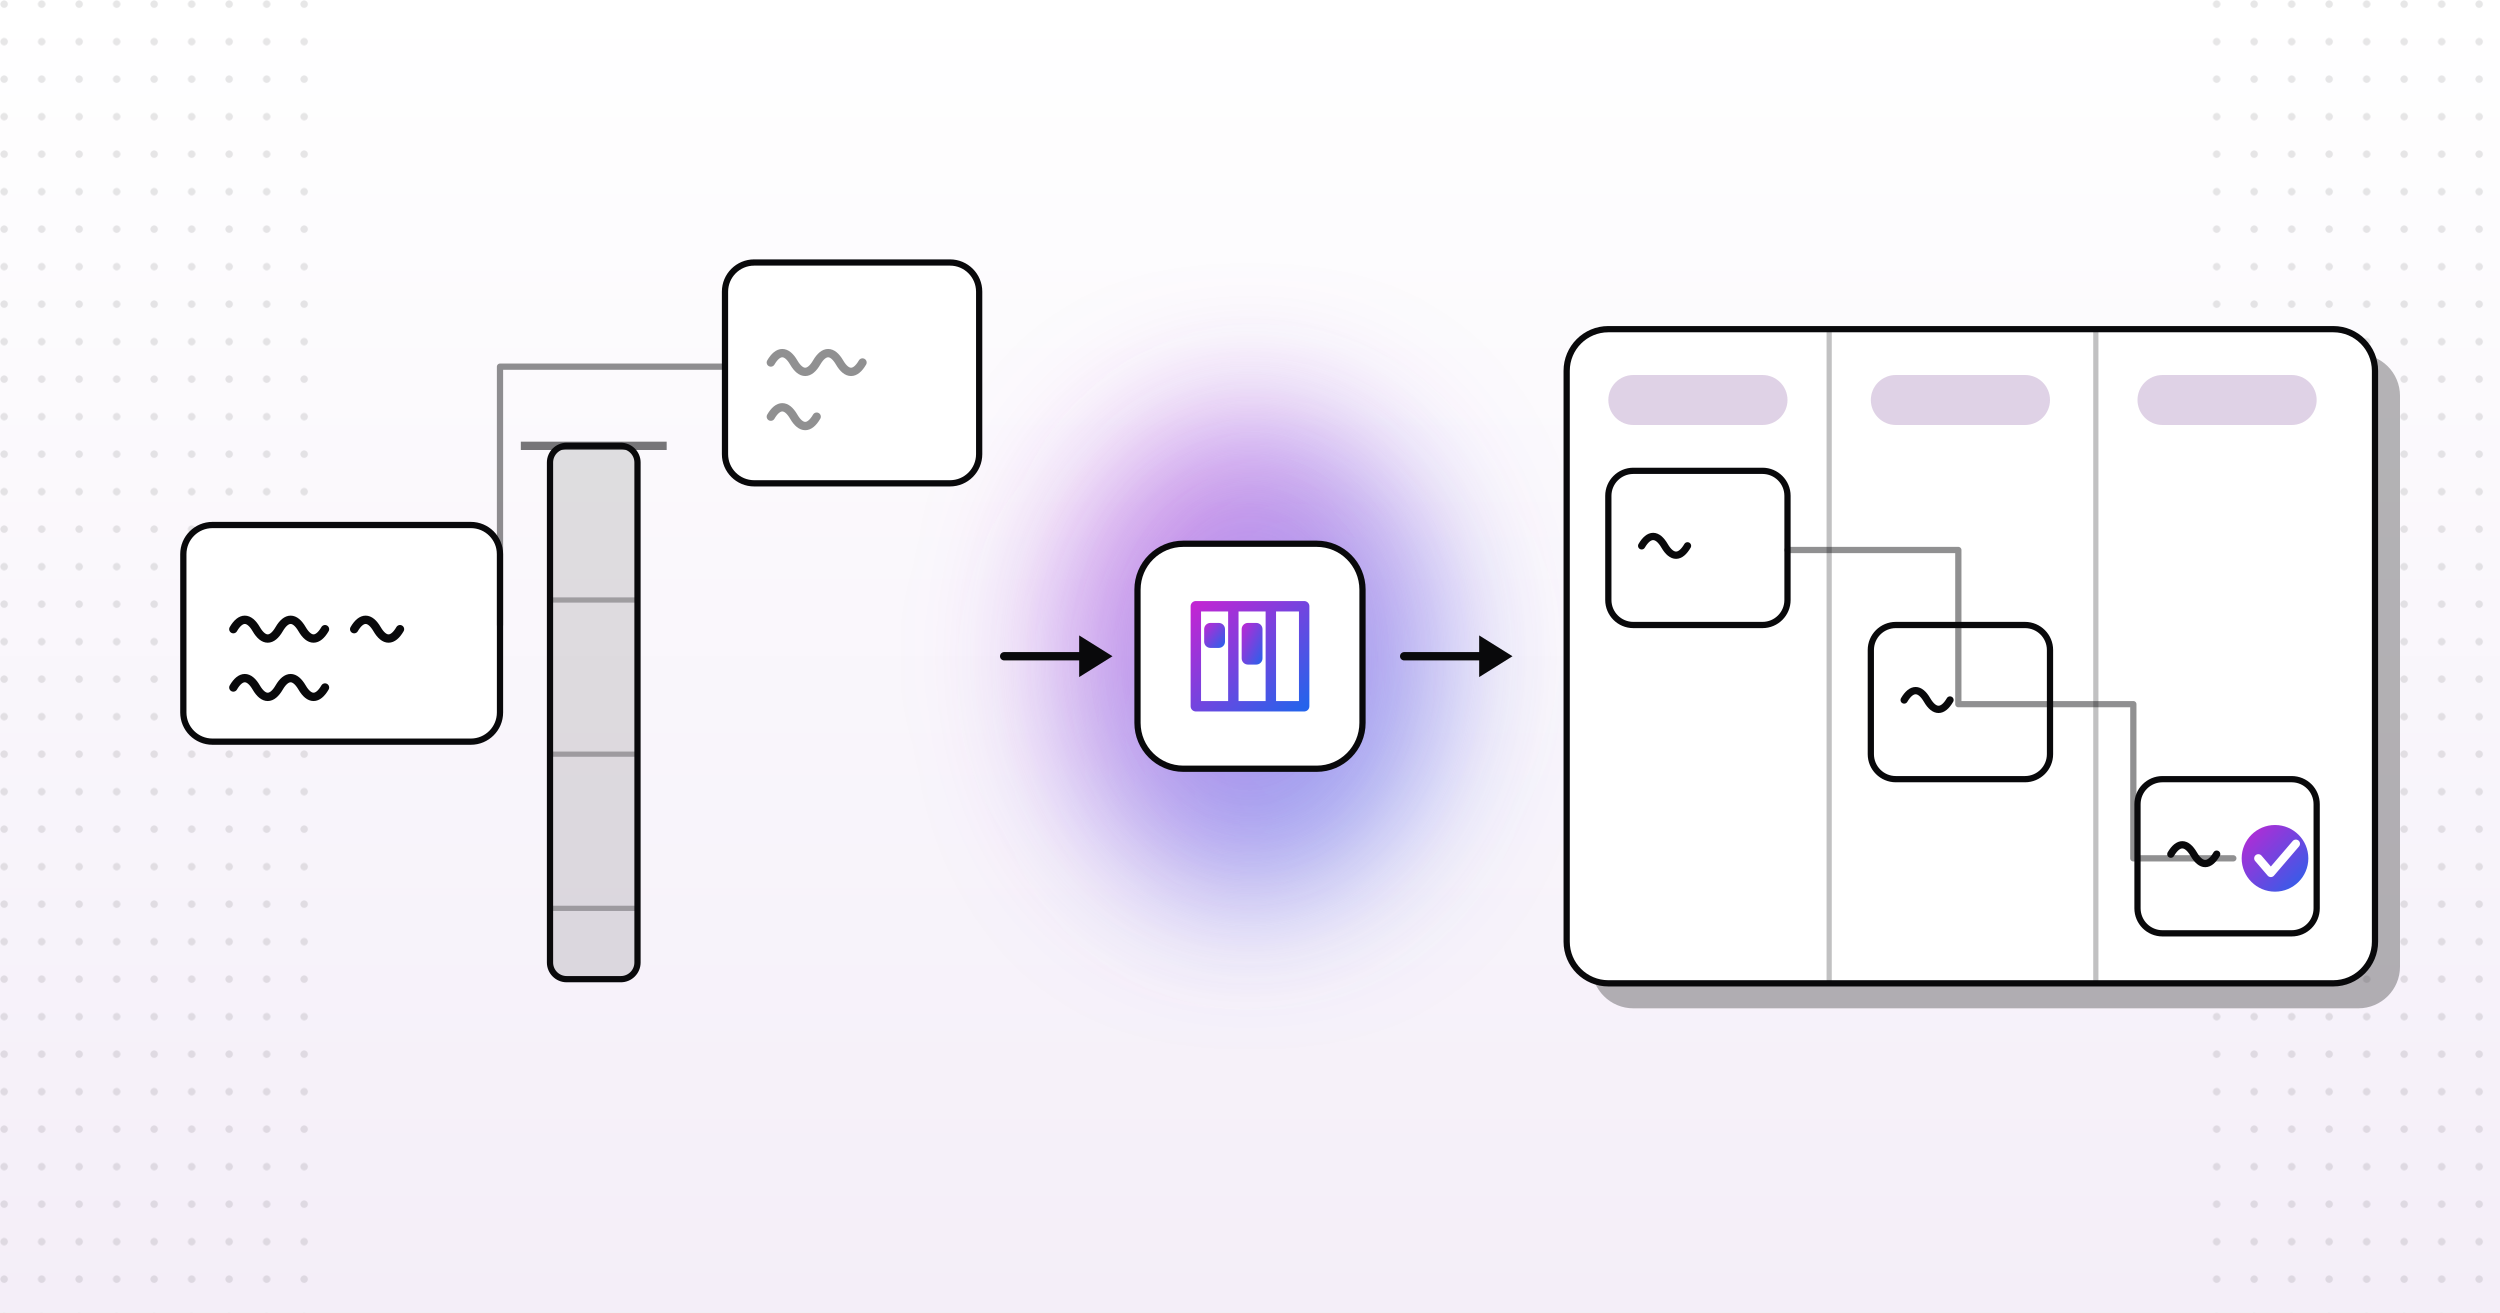
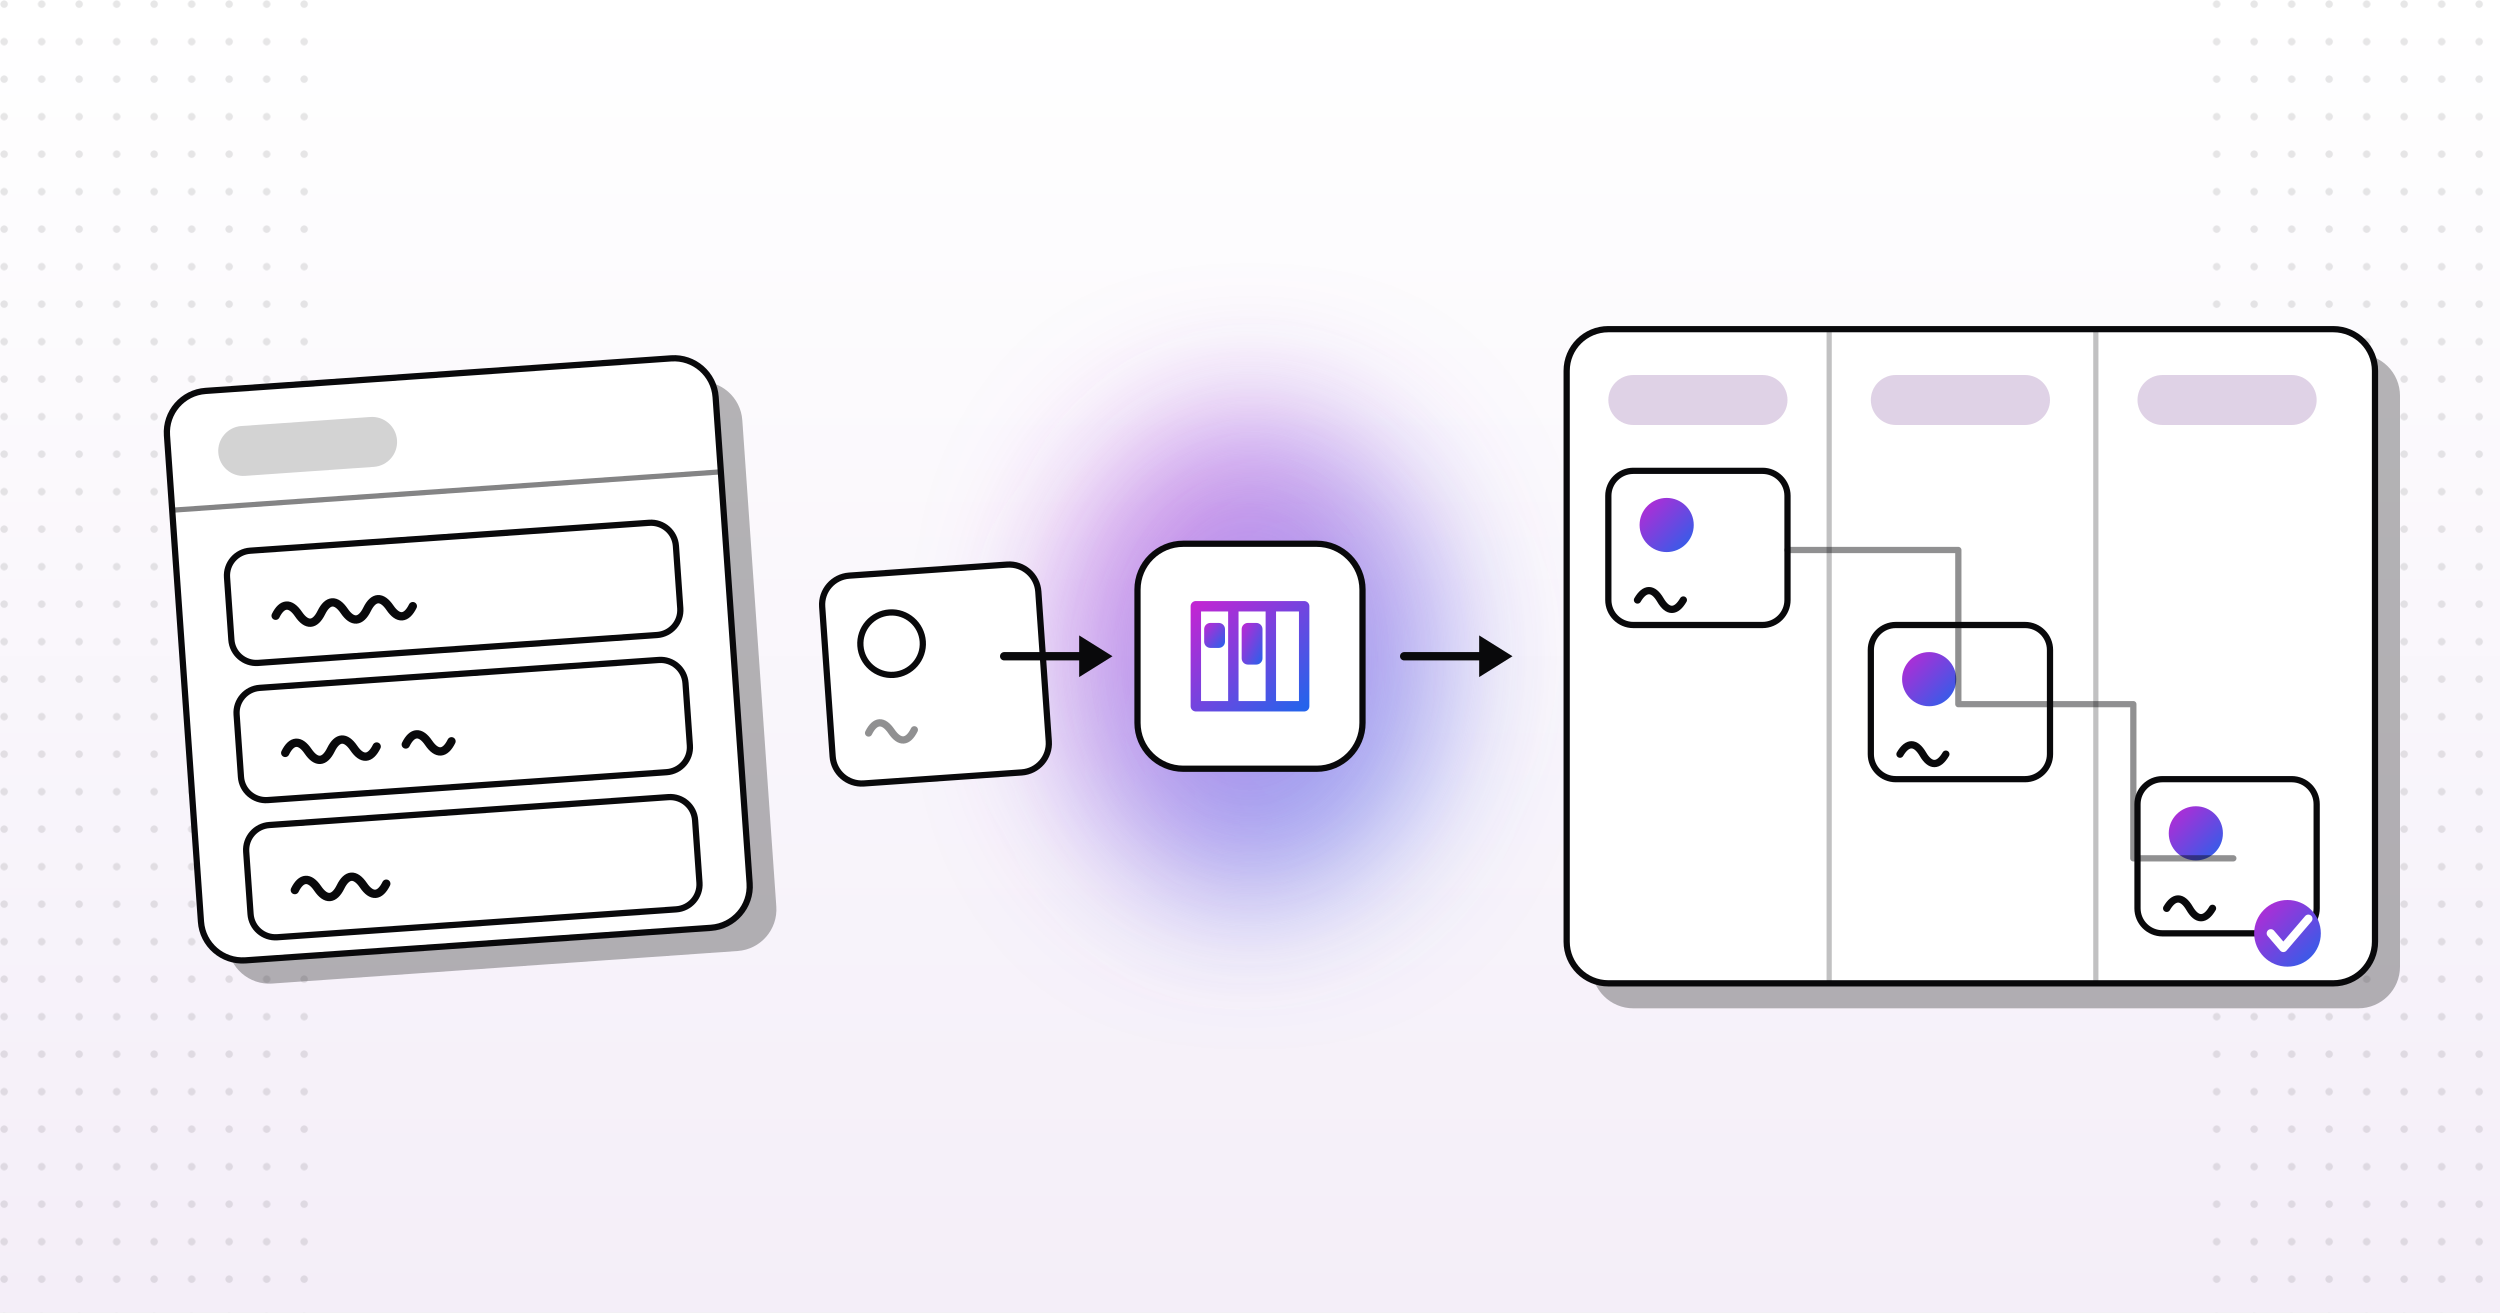
<svg xmlns="http://www.w3.org/2000/svg" viewBox="0 0 1200 630" width="1200" height="630" role="img">
  <defs>
    <linearGradient id="accent" x1="0" y1="0" x2="1" y2="1">
      <stop offset="0" stop-color="#C026D3" />
      <stop offset="1" stop-color="#2563EB" />
    </linearGradient>
    <linearGradient id="wash" x1="0" y1="0" x2="0" y2="1">
      <stop offset="0" stop-color="#ffffff" />
      <stop offset="1" stop-color="#f4eef8" />
    </linearGradient>
    <filter id="glow" x="-100%" y="-100%" width="300%" height="300%">
      <feGaussianBlur stdDeviation="32" />
    </filter>
    <pattern id="dots" width="18" height="18" patternUnits="userSpaceOnUse">
      <circle cx="2" cy="2" r="1.8" fill="#09090b" />
    </pattern>
    <path id="w1" d="M0 0c3.5-6 7.5-6 11 0s7.5 6 11 0" />
    <path id="w2" d="M0 0c3.5-6 7.5-6 11 0s7.5 6 11 0s7.5-6 11 0s7.5 6 11 0" />
    <path id="w3" d="M0 0c3.5-6 7.5-6 11 0s7.5 6 11 0s7.5-6 11 0s7.5 6 11 0s7.5-6 11 0s7.5 6 11 0" />
    <path id="w4" d="M0 0c3.5-6 7.5-6 11 0s7.5 6 11 0s7.5-6 11 0s7.5 6 11 0s7.5-6 11 0s7.5 6 11 0s7.5-6 11 0s7.5 6 11 0" />
  </defs>
  <rect width="1200" height="630" fill="url(#wash)" />
  <rect width="150" height="630" fill="url(#dots)" opacity="0.1" />
  <rect x="1050" width="150" height="630" fill="url(#dots)" opacity="0.1" />
  <ellipse cx="600" cy="315" rx="92" ry="116" fill="url(#accent)" filter="url(#glow)" opacity="0.55" />
-   <rect x="88" y="252" width="152" height="104" rx="14" fill="#ffffff" stroke="#09090b" stroke-width="3" stroke-linejoin="round" />
-   <g stroke="#09090b" stroke-width="4" fill="none" stroke-linecap="round">
-     <use href="#w2" x="112" y="302" />
-     <use href="#w1" x="170" y="302" />
-     <use href="#w2" x="112" y="330" />
-   </g>
-   <rect x="264" y="214" width="42" height="256" rx="8" fill="#09090b" opacity="0.12" />
-   <rect x="264" y="214" width="42" height="256" rx="8" fill="none" stroke="#09090b" stroke-width="3" />
-   <path d="M250 214h70" data-detail="wall cap" stroke="#09090b" stroke-width="4" fill="none" opacity="0.55" />
-   <path d="M264 288h42M264 362h42M264 436h42" data-detail="wall courses" stroke="#09090b" stroke-width="2.5" fill="none" opacity="0.3" />
-   <path class="connector" d="M240 300v-124h108" stroke="#09090b" stroke-width="3" fill="none" opacity="0.45" stroke-linejoin="round" stroke-linecap="round" />
-   <rect x="348" y="126" width="122" height="106" rx="14" fill="#ffffff" stroke="#09090b" stroke-width="3" stroke-linejoin="round" />
-   <g stroke="#09090b" stroke-width="4" fill="none" stroke-linecap="round" opacity="0.45">
-     <use href="#w2" x="370" y="174" />
-     <use href="#w1" x="370" y="200" />
+   <g transform="rotate(-4 270 315)">
+     <rect x="100" y="188" width="264" height="274" rx="20" fill="#09090b" opacity="0.3" />
+     <rect x="88" y="176" width="264" height="274" rx="20" fill="#ffffff" stroke="#09090b" stroke-width="3" stroke-linejoin="round" />
+     <path d="M88 232h264" data-detail="panel header rule" stroke="#09090b" stroke-width="2.5" fill="none" opacity="0.5" />
+     <rect x="112" y="194" width="86" height="24" rx="12" fill="#09090b" opacity="0.18" />
+     <rect x="112" y="254" width="216" height="54" rx="12" fill="#ffffff" stroke="#09090b" stroke-width="3" stroke-linejoin="round" />
+     <g stroke="#09090b" stroke-width="4" fill="none" stroke-linecap="round">
+       <use href="#w3" x="134" y="286" />
+     </g>
+     <rect x="112" y="320" width="216" height="54" rx="12" fill="#ffffff" stroke="#09090b" stroke-width="3" stroke-linejoin="round" />
+     <g stroke="#09090b" stroke-width="4" fill="none" stroke-linecap="round">
+       <use href="#w2" x="134" y="352" />
+       <use href="#w1" x="192" y="352" />
+     </g>
+     <rect x="112" y="386" width="216" height="54" rx="12" fill="#ffffff" stroke="#09090b" stroke-width="3" stroke-linejoin="round" />
+     <g stroke="#09090b" stroke-width="4" fill="none" stroke-linecap="round">
+       <use href="#w2" x="134" y="418" />
+     </g>
+     <rect x="396" y="286" width="104" height="100" rx="14" fill="#ffffff" stroke="#09090b" stroke-width="3" stroke-linejoin="round" />
+     <circle cx="428" cy="320" r="15" fill="none" stroke="#09090b" stroke-width="3" />
+     <g stroke="#09090b" stroke-width="3.5" fill="none" stroke-linecap="round" opacity="0.45">
+       <use href="#w1" x="414" y="362" />
+     </g>
  </g>
  <rect x="764" y="170" width="388" height="314" rx="20" fill="#09090b" opacity="0.3" />
  <rect x="752" y="158" width="388" height="314" rx="20" fill="#ffffff" stroke="#09090b" stroke-width="3" stroke-linejoin="round" />
  <path d="M878 158v314M1006 158v314" data-detail="board columns" stroke="#09090b" stroke-width="2.5" fill="none" opacity="0.25" />
  <rect x="772" y="180" width="86" height="24" rx="12" fill="#500472" opacity="0.18" />
  <rect x="898" y="180" width="86" height="24" rx="12" fill="#500472" opacity="0.18" />
  <rect x="1026" y="180" width="86" height="24" rx="12" fill="#500472" opacity="0.18" />
  <rect x="772" y="226" width="86" height="74" rx="12" fill="#ffffff" stroke="#09090b" stroke-width="3" stroke-linejoin="round" />
+   <circle cx="800" cy="252" r="13" fill="url(#accent)" />
  <g stroke="#09090b" stroke-width="3.5" fill="none" stroke-linecap="round">
-     <use href="#w1" x="788" y="262" />
+     <use href="#w1" x="786" y="288" />
  </g>
  <rect x="898" y="300" width="86" height="74" rx="12" fill="#ffffff" stroke="#09090b" stroke-width="3" stroke-linejoin="round" />
+   <circle cx="926" cy="326" r="13" fill="url(#accent)" />
  <g stroke="#09090b" stroke-width="3.5" fill="none" stroke-linecap="round">
-     <use href="#w1" x="914" y="336" />
+     <use href="#w1" x="912" y="362" />
  </g>
  <rect x="1026" y="374" width="86" height="74" rx="12" fill="#ffffff" stroke="#09090b" stroke-width="3" stroke-linejoin="round" />
+   <circle cx="1054" cy="400" r="13" fill="url(#accent)" />
  <g stroke="#09090b" stroke-width="3.5" fill="none" stroke-linecap="round">
-     <use href="#w1" x="1042" y="410" />
+     <use href="#w1" x="1040" y="436" />
  </g>
  <path class="connector" d="M858 264h82v74h84v74h48" stroke="#09090b" stroke-width="3" fill="none" opacity="0.45" stroke-linejoin="round" stroke-linecap="round" />
-   <circle cx="1092" cy="412" r="16" fill="url(#accent)" />
-   <path d="M1084 412l6 7 12-14" stroke="#ffffff" stroke-width="4" fill="none" stroke-linecap="round" stroke-linejoin="round" />
+   <circle cx="1098" cy="448" r="16" fill="url(#accent)" />
+   <path d="M1090 448l6 7 12-14" stroke="#ffffff" stroke-width="4" fill="none" stroke-linecap="round" stroke-linejoin="round" />
  <g stroke="#09090b" stroke-width="4" fill="none" stroke-linecap="round">
    <path class="arrow" d="M482 315h44" />
    <path class="arrow" d="M674 315h44" />
  </g>
  <g fill="#09090b">
    <path d="M534 315l-16-10v20Z" />
    <path d="M726 315l-16-10v20Z" />
  </g>
  <rect x="546" y="261" width="108" height="108" rx="22" fill="#ffffff" stroke="#09090b" stroke-width="3" stroke-linejoin="round" />
  <g class="act" transform="translate(570 285)">
    <g stroke="url(#accent)" stroke-width="5" fill="none" stroke-linejoin="round">
      <path d="M4 6h52v48H4ZM22 6v48M40 6v48" />
    </g>
    <g fill="url(#accent)">
      <rect x="8" y="14" width="10" height="12" rx="3" />
      <rect x="26" y="14" width="10" height="20" rx="3" />
    </g>
  </g>
</svg>
